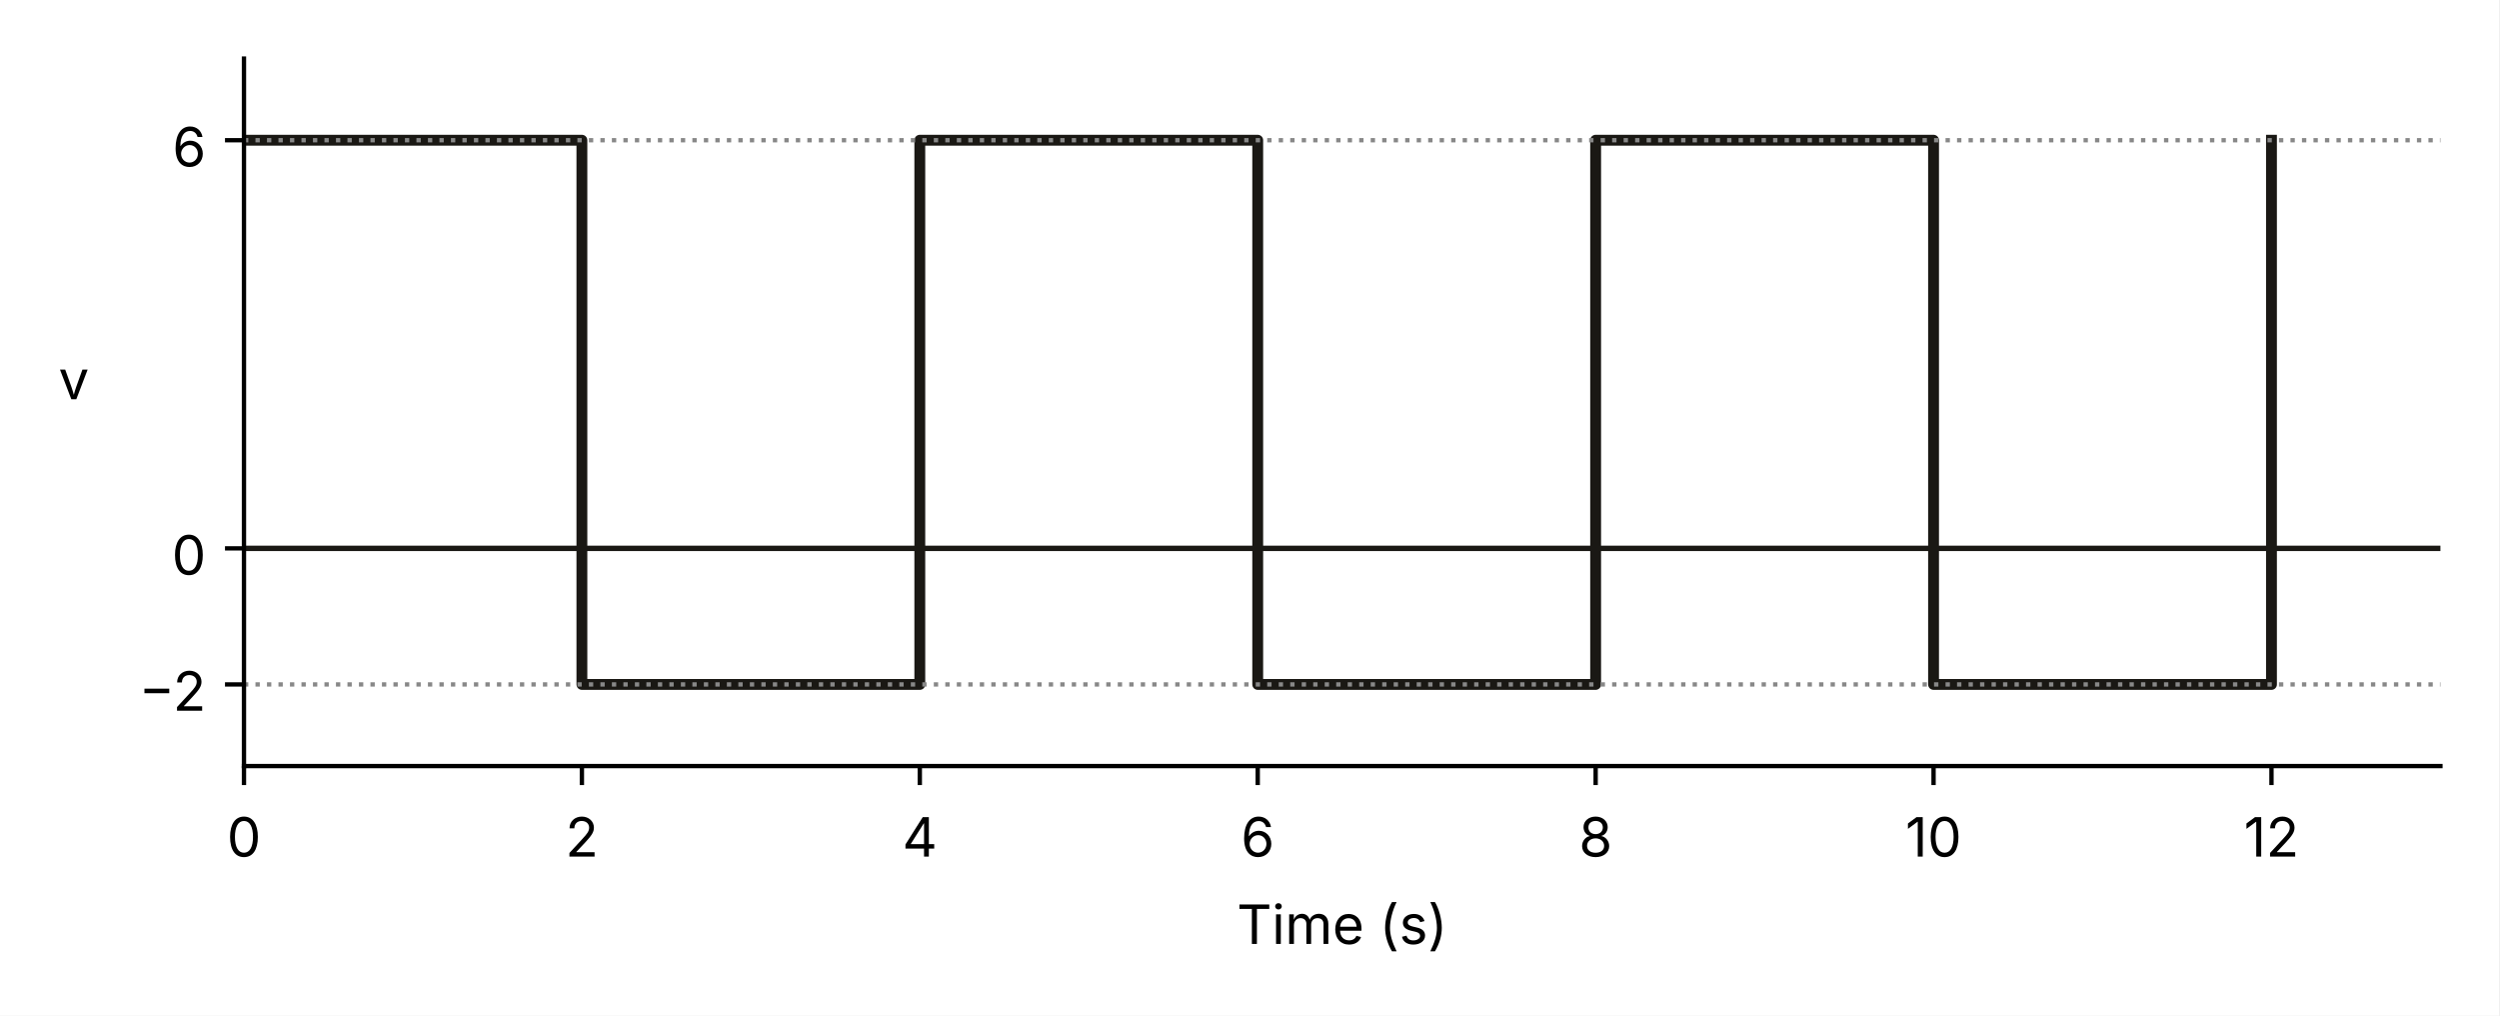
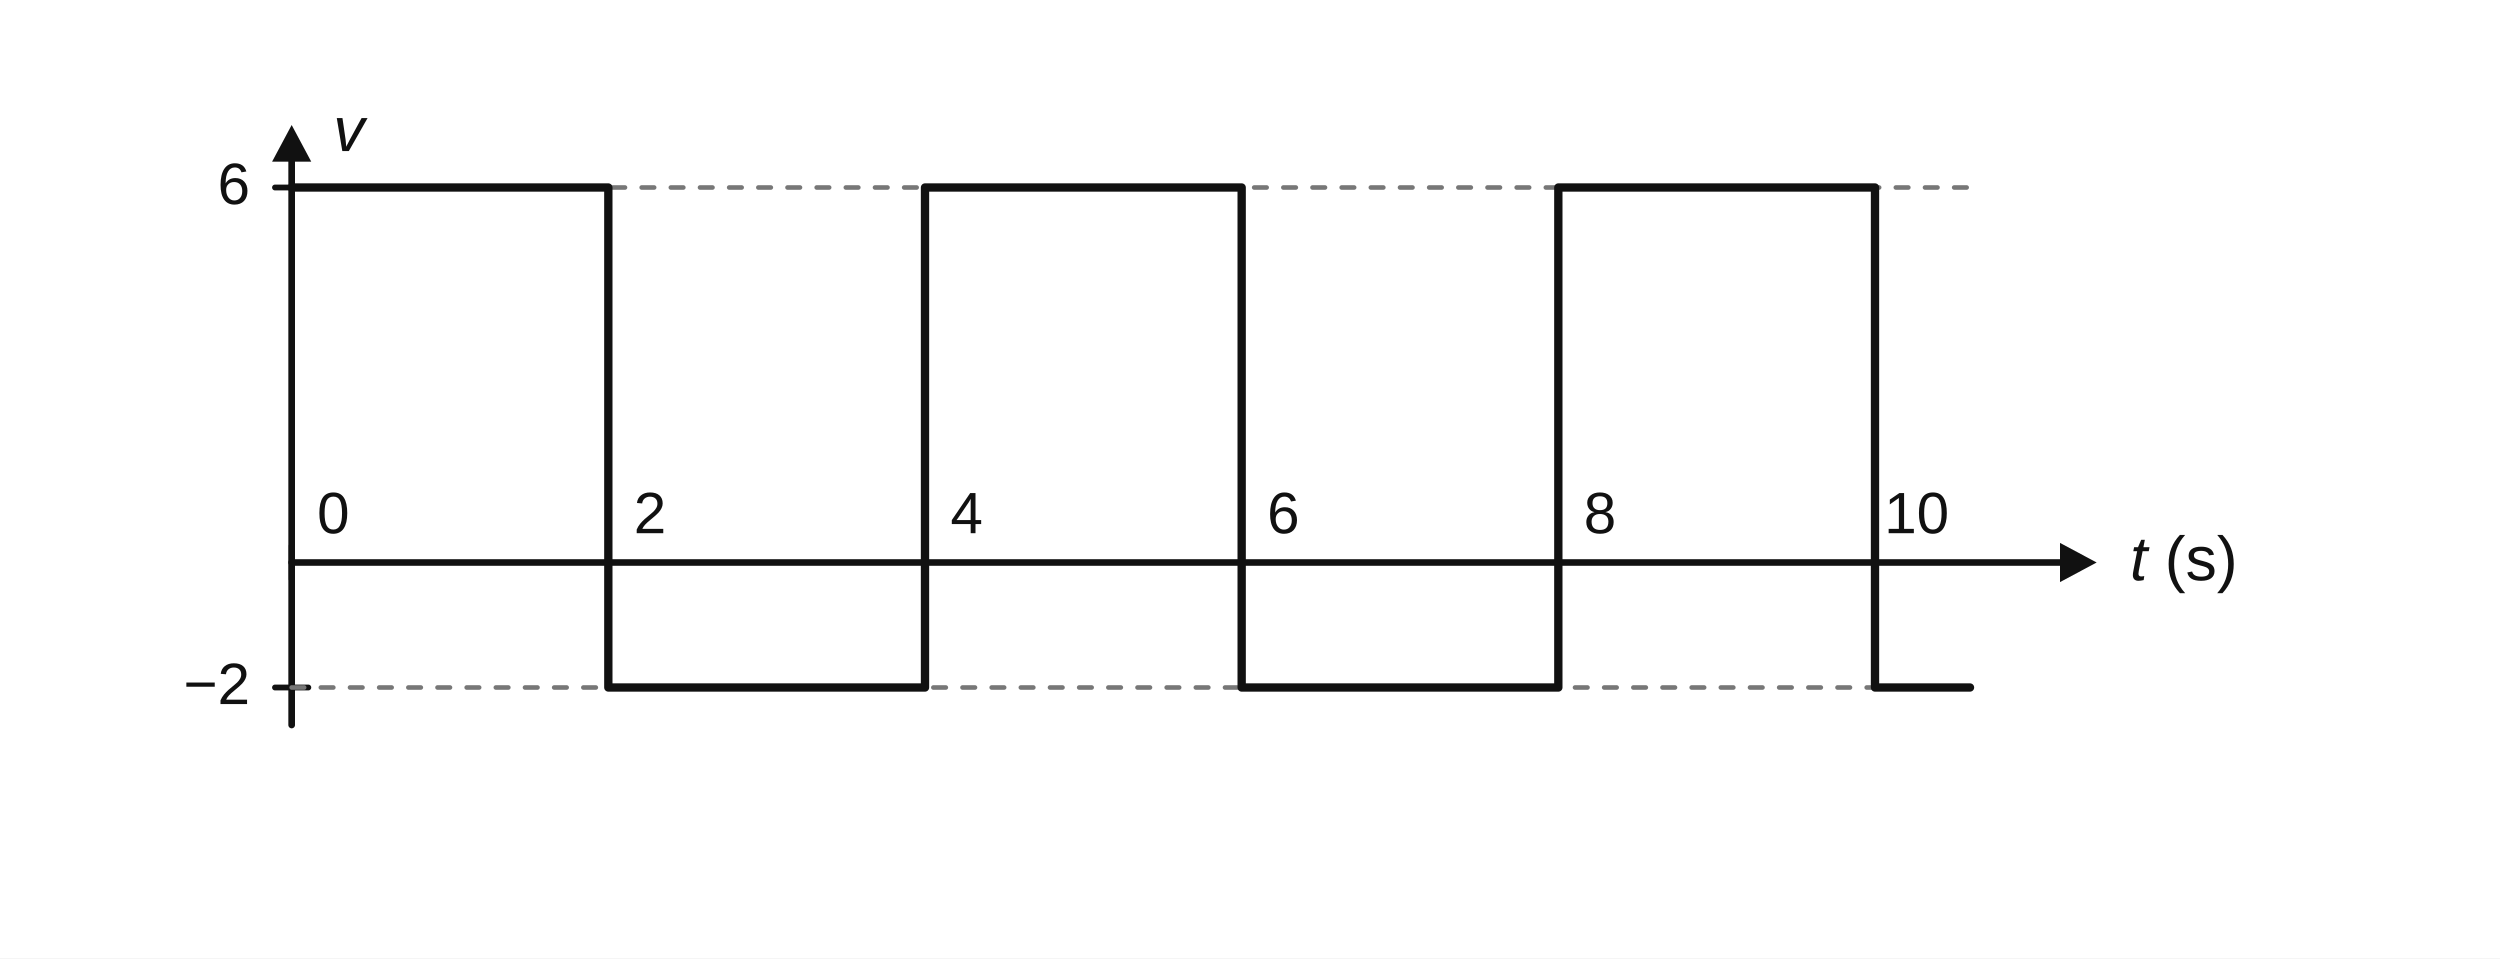
- <svg xmlns="http://www.w3.org/2000/svg" xmlns:xlink="http://www.w3.org/1999/xlink" width="460.8pt" height="187.2pt" viewBox="0 0 460.8 187.2" version="1.1">
-   <defs>
-     <style type="text/css">*{stroke-linejoin: round; stroke-linecap: butt}</style>
-   </defs>
-   <g id="figure_1">
-     <g id="patch_1">
-       <path d="M 0 187.2  L 460.8 187.2  L 460.8 0  L 0 0  z " style="fill: #ffffff" />
-     </g>
-     <g id="axes_1">
-       <g id="patch_2">
-         <path d="M 44.987 141.201  L 450 141.201  L 450 10.8  L 44.987 10.8  z " style="fill: #ffffff" />
-       </g>
-       <g id="matplotlib.axis_1">
-         <g id="xtick_1">
-           <g id="line2d_1">
-             <defs>
-               <path id="madc684160f" d="M 0 0  L 0 3.5  " style="stroke: #000000; stroke-width: 0.8" />
-             </defs>
-             <g>
-               <use xlink:href="#madc684160f" x="44.987" y="141.201" style="stroke: #000000; stroke-width: 0.8" />
-             </g>
-           </g>
-           <g id="text_1">
-             <g transform="translate(41.83281 157.8883) scale(0.1 -0.1)">
-               <defs>
-                 <path id="Inter-Regular-53f" d="M 2019 -63  C 3059 -63 3656 809 3656 2325  C 3656 3834 3050 4719 2019 4719  C 988 4719 381 3834 381 2325  C 381 806 981 -63 2019 -63  z M 2019 456  C 1338 456 953 1144 953 2325  C 953 3509 1338 4203 2019 4203  C 2700 4203 3084 3513 3084 2325  C 3084 1144 2700 456 2019 456  z " transform="scale(0.015625)" />
-               </defs>
-               <use xlink:href="#Inter-Regular-53f" />
-             </g>
-           </g>
-         </g>
-         <g id="xtick_2">
-           <g id="line2d_2">
-             <g>
-               <use xlink:href="#madc684160f" x="107.297" y="141.201" style="stroke: #000000; stroke-width: 0.8" />
-             </g>
-           </g>
-           <g id="text_2">
-             <g transform="translate(104.2479 157.8883) scale(0.1 -0.1)">
-               <defs>
-                 <path id="Inter-Regular-541" d="M 481 0  L 3447 0  L 3447 522  L 1300 522  L 1300 559  L 2319 1644  C 3141 2519 3369 2916 3369 3419  C 3369 4147 2778 4719 1947 4719  C 1119 4719 494 4159 494 3334  L 1063 3334  C 1063 3859 1400 4203 1931 4203  C 2428 4203 2806 3900 2806 3413  C 2806 2984 2544 2666 2028 2106  L 481 428  L 481 0  z " transform="scale(0.015625)" />
-               </defs>
-               <use xlink:href="#Inter-Regular-541" />
-             </g>
-           </g>
-         </g>
-         <g id="xtick_3">
-           <g id="line2d_3">
-             <g>
-               <use xlink:href="#madc684160f" x="169.607" y="141.201" style="stroke: #000000; stroke-width: 0.8" />
-             </g>
-           </g>
-           <g id="text_3">
-             <g transform="translate(166.377 157.8883) scale(0.1 -0.1)">
-               <defs>
-                 <path id="Inter-Regular-544" d="M 375 947  L 2566 947  L 2566 0  L 3134 0  L 3134 947  L 3766 947  L 3766 1469  L 3134 1469  L 3134 4656  L 2413 4656  L 375 1431  L 375 947  z M 2569 1469  L 1009 1469  L 1009 1506  L 2531 3913  L 2569 3913  L 2569 1469  z " transform="scale(0.015625)" />
-               </defs>
-               <use xlink:href="#Inter-Regular-544" />
-             </g>
-           </g>
-         </g>
-         <g id="xtick_4">
-           <g id="line2d_4">
-             <g>
-               <use xlink:href="#madc684160f" x="231.916" y="141.201" style="stroke: #000000; stroke-width: 0.8" />
-             </g>
-           </g>
-           <g id="text_4">
-             <g transform="translate(228.8156 157.8883) scale(0.1 -0.1)">
-               <defs>
-                 <path id="Inter-Regular-547" d="M 2019 -63  C 2969 -63 3588 634 3588 1503  C 3588 2403 2925 3044 2128 3044  C 1644 3044 1231 2813 981 2425  L 944 2425  C 944 3544 1375 4194 2091 4194  C 2575 4194 2866 3888 2969 3484  L 3550 3484  C 3438 4216 2872 4719 2091 4719  C 1034 4719 381 3788 381 2150  C 381 434 1241 -63 2019 -63  z M 2019 459  C 1447 459 1028 947 1028 1497  C 1028 2041 1469 2528 2034 2528  C 2597 2528 3013 2072 3013 1503  C 3013 922 2578 459 2019 459  z " transform="scale(0.015625)" />
-               </defs>
-               <use xlink:href="#Inter-Regular-547" />
-             </g>
-           </g>
-         </g>
-         <g id="xtick_5">
-           <g id="line2d_5">
-             <g>
-               <use xlink:href="#madc684160f" x="294.226" y="141.201" style="stroke: #000000; stroke-width: 0.8" />
-             </g>
-           </g>
-           <g id="text_5">
-             <g transform="translate(291.133 157.8883) scale(0.1 -0.1)">
-               <defs>
-                 <path id="Inter-Regular-549" d="M 1978 -63  C 2916 -63 3578 478 3578 1238  C 3578 1825 3175 2325 2669 2419  L 2669 2444  C 3109 2559 3403 2988 3403 3481  C 3403 4191 2794 4719 1978 4719  C 1150 4719 550 4191 550 3481  C 550 2988 838 2559 1291 2444  L 1291 2419  C 769 2325 381 1825 381 1238  C 381 478 1031 -63 1978 -63  z M 1978 453  C 1350 453 966 775 966 1269  C 966 1784 1391 2153 1978 2153  C 2553 2153 2984 1784 2984 1269  C 2984 775 2594 453 1978 453  z M 1978 2650  C 1475 2650 1125 2966 1125 3438  C 1125 3903 1463 4206 1978 4206  C 2484 4206 2828 3903 2828 3438  C 2828 2966 2469 2650 1978 2650  z " transform="scale(0.015625)" />
-               </defs>
-               <use xlink:href="#Inter-Regular-549" />
-             </g>
-           </g>
-         </g>
-         <g id="xtick_6">
-           <g id="line2d_6">
-             <g>
-               <use xlink:href="#madc684160f" x="356.536" y="141.201" style="stroke: #000000; stroke-width: 0.8" />
-             </g>
-           </g>
-           <g id="text_6">
-             <g transform="translate(351.3473 157.8883) scale(0.1 -0.1)">
-               <defs>
-                 <path id="Inter-Regular-540" d="M 2041 4656  L 1313 4656  L 300 3909  L 300 3272  L 1425 4106  L 1456 4106  L 1456 0  L 2041 0  L 2041 4656  z " transform="scale(0.015625)" />
-               </defs>
-               <use xlink:href="#Inter-Regular-540" />
-               <use xlink:href="#Inter-Regular-53f" transform="translate(40.67188 0)" />
-             </g>
-           </g>
-         </g>
-         <g id="xtick_7">
-           <g id="line2d_7">
-             <g>
-               <use xlink:href="#madc684160f" x="418.845" y="141.201" style="stroke: #000000; stroke-width: 0.8" />
-             </g>
-           </g>
-           <g id="text_7">
-             <g transform="translate(413.7624 157.8883) scale(0.1 -0.1)">
-               <use xlink:href="#Inter-Regular-540" />
-               <use xlink:href="#Inter-Regular-541" transform="translate(40.67188 0)" />
-             </g>
-           </g>
-         </g>
-         <g id="text_8">
-           <g transform="translate(228.0687 173.9879) scale(0.1 -0.1)">
-             <defs>
-               <path id="Inter-Regular-19c" d="M 306 4131  L 1772 4131  L 1772 0  L 2366 0  L 2366 4131  L 3825 4131  L 3825 4656  L 306 4656  L 306 4131  z " transform="scale(0.015625)" />
-               <path id="Inter-Regular-2b2" d="M 494 0  L 1056 0  L 1056 3494  L 494 3494  L 494 0  z M 778 4066  C 994 4066 1172 4231 1172 4438  C 1172 4644 994 4809 778 4809  C 566 4809 388 4644 388 4438  C 388 4231 566 4066 778 4066  z " transform="scale(0.015625)" />
-               <path id="Inter-Regular-300" d="M 494 0  L 1056 0  L 1056 2200  C 1056 2756 1428 3044 1838 3044  C 2231 3044 2522 2784 2522 2397  L 2522 0  L 3084 0  L 3084 2281  C 3084 2722 3372 3044 3844 3044  C 4219 3044 4547 2844 4547 2341  L 4547 0  L 5113 0  L 5113 2356  C 5113 3166 4619 3556 4013 3556  C 3506 3556 3078 3284 2913 2844  C 2788 3275 2481 3556 2022 3556  C 1609 3556 1216 3325 1044 2853  L 1041 3494  L 494 3494  L 494 0  z " transform="scale(0.015625)" />
-               <path id="Inter-Regular-267" d="M 1963 -75  C 2678 -75 3200 284 3363 813  L 2819 963  C 2688 606 2378 425 1966 425  C 1347 425 922 825 894 1556  L 3419 1556  L 3419 1791  C 3419 3081 2638 3538 1897 3538  C 944 3538 325 2791 325 1719  C 325 644 950 -75 1963 -75  z M 897 2031  C 931 2566 1297 3038 1897 3038  C 2472 3038 2794 2625 2847 2031  L 897 2031  z " transform="scale(0.015625)" />
-               <path id="Inter-Regular-6eb" transform="scale(0.015625)" />
-               <path id="Inter-Regular-59f" d="M 681 1897  C 681 984 956 31 1488 -872  L 2034 -872  C 1497 238 1253 1069 1253 1897  C 1253 2809 1550 3956 2034 4941  L 1488 4941  C 1019 4169 681 2913 681 1897  z " transform="scale(0.015625)" />
-               <path id="Inter-Regular-369" d="M 1681 -75  C 2500 -75 3059 372 3059 984  C 3059 1463 2763 1778 2128 1928  L 1600 2053  C 1191 2150 1013 2294 1013 2553  C 1013 2844 1325 3059 1741 3059  C 2191 3059 2388 2816 2484 2566  L 2994 2697  C 2834 3188 2456 3538 1738 3538  C 994 3538 444 3119 444 2519  C 444 2028 747 1716 1381 1566  L 1963 1428  C 2306 1347 2475 1188 2475 947  C 2475 659 2163 419 1675 419  C 1256 419 972 591 872 975  L 338 847  C 463 244 963 -75 1681 -75  z " transform="scale(0.015625)" />
-               <path id="Inter-Regular-5a0" d="M 300 -872  L 847 -872  C 1369 16 1653 969 1653 1897  C 1653 2909 1316 4172 847 4941  L 300 4941  C 784 3956 1081 2809 1081 1897  C 1081 1094 853 269 300 -872  z " transform="scale(0.015625)" />
-             </defs>
-             <use xlink:href="#Inter-Regular-19c" />
-             <use xlink:href="#Inter-Regular-2b2" transform="translate(64.54688 0)" />
-             <use xlink:href="#Inter-Regular-300" transform="translate(88.76562 0)" />
-             <use xlink:href="#Inter-Regular-267" transform="translate(176.3594 0)" />
-             <use xlink:href="#Inter-Regular-6eb" transform="translate(234.6562 0)" />
-             <use xlink:href="#Inter-Regular-59f" transform="translate(262.7812 0)" />
-             <use xlink:href="#Inter-Regular-369" transform="translate(299.25 0)" />
-             <use xlink:href="#Inter-Regular-5a0" transform="translate(352.0312 0)" />
-           </g>
-         </g>
-       </g>
-       <g id="matplotlib.axis_2">
-         <g id="ytick_1">
-           <g id="line2d_8">
-             <defs>
-               <path id="mf0a2497de4" d="M 0 0  L -3.5 0  " style="stroke: #000000; stroke-width: 0.8" />
-             </defs>
-             <g>
-               <use xlink:href="#mf0a2497de4" x="44.987" y="126.155" style="stroke: #000000; stroke-width: 0.8" />
-             </g>
-           </g>
-           <g id="text_9">
-             <g transform="translate(25.61094 130.9983) scale(0.1 -0.1)">
-               <defs>
-                 <path id="Inter-Regular-602" d="M 3584 2600  L 656 2600  L 656 2063  L 3584 2063  L 3584 2600  z " transform="scale(0.015625)" />
-               </defs>
-               <use xlink:href="#Inter-Regular-602" />
-               <use xlink:href="#Inter-Regular-541" transform="translate(62.78125 0)" />
-             </g>
-           </g>
-         </g>
-         <g id="ytick_2">
-           <g id="line2d_9">
-             <g>
-               <use xlink:href="#mf0a2497de4" x="44.987" y="101.077" style="stroke: #000000; stroke-width: 0.8" />
-             </g>
-           </g>
-           <g id="text_10">
-             <g transform="translate(31.67813 105.9212) scale(0.1 -0.1)">
-               <use xlink:href="#Inter-Regular-53f" />
-             </g>
-           </g>
-         </g>
-         <g id="ytick_3">
-           <g id="line2d_10">
-             <g>
-               <use xlink:href="#mf0a2497de4" x="44.987" y="25.846" style="stroke: #000000; stroke-width: 0.8" />
-             </g>
-           </g>
-           <g id="text_11">
-             <g transform="translate(31.78594 30.68999) scale(0.1 -0.1)">
-               <use xlink:href="#Inter-Regular-547" />
-             </g>
-           </g>
-         </g>
-         <g id="text_12">
-           <g transform="translate(10.80078 73.58828) scale(0.1 -0.1)">
-             <defs>
-               <path id="Inter-Regular-3d6" d="M 1503 0  L 2094 0  L 3428 3494  L 2813 3494  L 2069 1422  C 1959 1119 1878 813 1800 522  C 1719 813 1638 1119 1528 1422  L 784 3494  L 169 3494  L 1503 0  z " transform="scale(0.015625)" />
-             </defs>
-             <use xlink:href="#Inter-Regular-3d6" />
-           </g>
-         </g>
-       </g>
-       <g id="line2d_11">
-         <path d="M 44.987 25.846  L 107.297 25.846  L 107.297 126.155  L 169.607 126.155  L 169.607 25.846  L 169.607 25.846  L 231.916 25.846  L 231.916 126.155  L 294.226 126.155  L 294.226 25.846  L 294.226 25.846  L 356.536 25.846  L 356.536 126.155  L 418.845 126.155  L 418.845 25.846  " clip-path="url(#p8f73f11b6d)" style="fill: none; stroke: #1a1814; stroke-width: 2; stroke-linecap: square" />
-       </g>
-       <g id="line2d_12">
-         <path d="M 44.987 25.846  L 450 25.846  " clip-path="url(#p8f73f11b6d)" style="fill: none; stroke-dasharray: 0.8,1.32; stroke-dashoffset: 0; stroke: #888888; stroke-width: 0.8" />
-       </g>
-       <g id="line2d_13">
-         <path d="M 44.987 126.155  L 450 126.155  " clip-path="url(#p8f73f11b6d)" style="fill: none; stroke-dasharray: 0.8,1.32; stroke-dashoffset: 0; stroke: #888888; stroke-width: 0.8" />
-       </g>
-       <g id="line2d_14">
-         <path d="M 44.987 101.077  L 450 101.077  " clip-path="url(#p8f73f11b6d)" style="fill: none; stroke: #1a1814; stroke-linecap: square" />
-       </g>
-       <g id="patch_3">
-         <path d="M 44.987 141.201  L 44.987 10.8  " style="fill: none; stroke: #000000; stroke-width: 0.8; stroke-linejoin: miter; stroke-linecap: square" />
-       </g>
-       <g id="patch_4">
-         <path d="M 44.987 141.201  L 450 141.201  " style="fill: none; stroke: #000000; stroke-width: 0.8; stroke-linejoin: miter; stroke-linecap: square" />
-       </g>
-     </g>
-   </g>
-   <defs>
-     <clipPath id="p8f73f11b6d">
-       <rect x="44.987" y="10.8" width="405.012" height="130.401" />
-     </clipPath>
-   </defs>
+ <svg xmlns="http://www.w3.org/2000/svg" viewBox="0 0 600 230" width="600" height="230" font-family="'Helvetica Neue',Arial,sans-serif" role="img" aria-label="Rectangular waveform between 6 and -2, period 4 s (December 2007, Fig. 6)">
+   <rect width="600" height="230" fill="#ffffff" />
+   <line x1="70.0" y1="174.0" x2="70.0" y2="36.0" stroke="#111111" stroke-width="1.6" stroke-linecap="round" />
+   <polygon points="70.0,30.0 74.7,38.8 65.3,38.8" fill="#111111" />
+   <line x1="70.0" y1="135.0" x2="497.2" y2="135.0" stroke="#111111" stroke-width="1.6" stroke-linecap="round" />
+   <polygon points="503.2,135.0 494.4,139.7 494.4,130.3" fill="#111111" />
+   <text x="80.0" y="32.0" font-size="15" text-anchor="start" dominant-baseline="middle" fill="#111111">
+     <tspan font-style="italic">v</tspan>
+   </text>
+   <text x="511.2" y="135.0" font-size="15" text-anchor="start" dominant-baseline="middle" fill="#111111">
+     <tspan font-style="italic">t</tspan> (s)</text>
+   <line x1="70.0" y1="131.0" x2="70.0" y2="139.0" stroke="#111111" stroke-width="1.4" stroke-linecap="round" />
+   <text x="80.0" y="124.0" font-size="14" text-anchor="middle" dominant-baseline="middle" fill="#111111">0</text>
+   <line x1="146.0" y1="131.0" x2="146.0" y2="139.0" stroke="#111111" stroke-width="1.4" stroke-linecap="round" />
+   <text x="156.0" y="124.0" font-size="14" text-anchor="middle" dominant-baseline="middle" fill="#111111">2</text>
+   <line x1="222.0" y1="131.0" x2="222.0" y2="139.0" stroke="#111111" stroke-width="1.4" stroke-linecap="round" />
+   <text x="232.0" y="124.0" font-size="14" text-anchor="middle" dominant-baseline="middle" fill="#111111">4</text>
+   <line x1="298.0" y1="131.0" x2="298.0" y2="139.0" stroke="#111111" stroke-width="1.4" stroke-linecap="round" />
+   <text x="308.0" y="124.0" font-size="14" text-anchor="middle" dominant-baseline="middle" fill="#111111">6</text>
+   <line x1="374.0" y1="131.0" x2="374.0" y2="139.0" stroke="#111111" stroke-width="1.4" stroke-linecap="round" />
+   <text x="384.0" y="124.0" font-size="14" text-anchor="middle" dominant-baseline="middle" fill="#111111">8</text>
+   <line x1="450.0" y1="131.0" x2="450.0" y2="139.0" stroke="#111111" stroke-width="1.4" stroke-linecap="round" />
+   <text x="460.0" y="124.0" font-size="14" text-anchor="middle" dominant-baseline="middle" fill="#111111">10</text>
+   <line x1="66.0" y1="45.0" x2="74.0" y2="45.0" stroke="#111111" stroke-width="1.4" stroke-linecap="round" />
+   <text x="60.0" y="45.0" font-size="14" text-anchor="end" dominant-baseline="middle" fill="#111111">6</text>
+   <line x1="66.0" y1="165.0" x2="74.0" y2="165.0" stroke="#111111" stroke-width="1.4" stroke-linecap="round" />
+   <text x="60.0" y="165.0" font-size="14" text-anchor="end" dominant-baseline="middle" fill="#111111">−2</text>
+   <line x1="70.0" y1="45.0" x2="472.8" y2="45.0" stroke="#777" stroke-width="1.1" stroke-linecap="round" stroke-dasharray="3 4" />
+   <line x1="70.0" y1="165.0" x2="472.8" y2="165.0" stroke="#777" stroke-width="1.1" stroke-linecap="round" stroke-dasharray="3 4" />
+   <polyline points="70.0,45.0 146.0,45.0 146.0,165.0 222.0,165.0 222.0,45.0 298.0,45.0 298.0,165.0 374.0,165.0 374.0,45.0 450.0,45.0 450.0,165.0 472.8,165.0" fill="none" stroke="#111111" stroke-width="2.0" stroke-linejoin="round" stroke-linecap="round" />
</svg>
